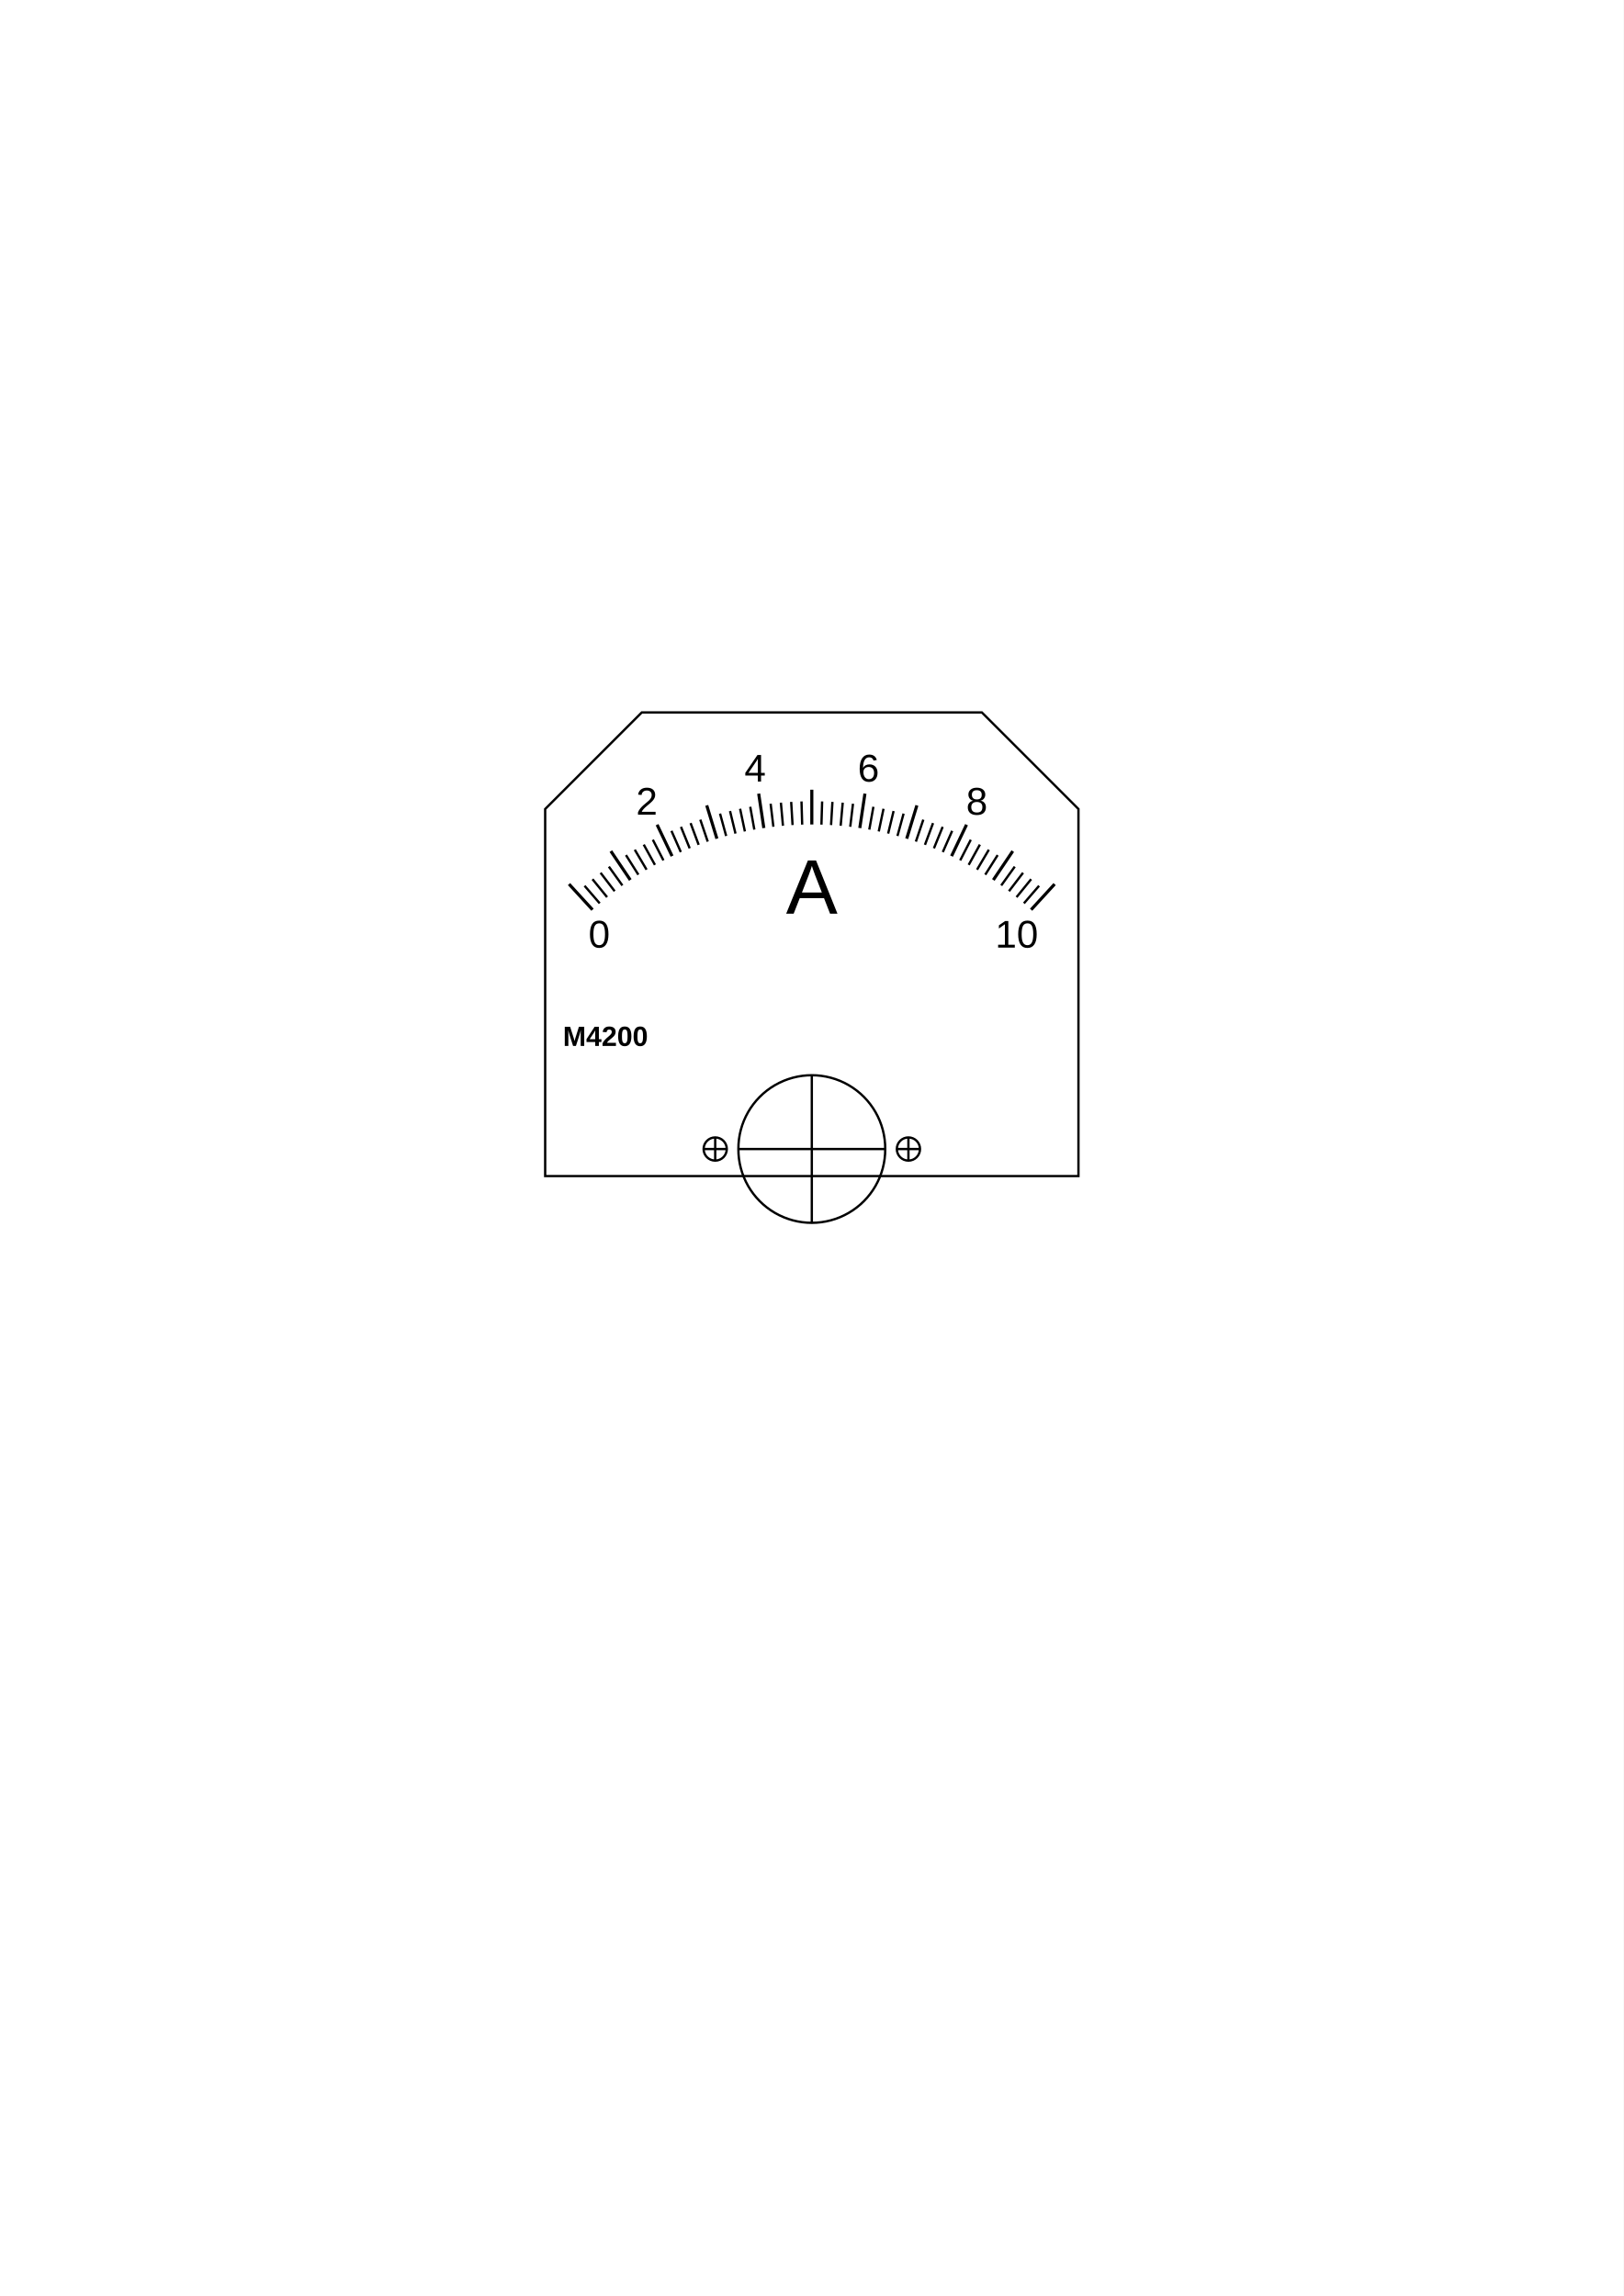
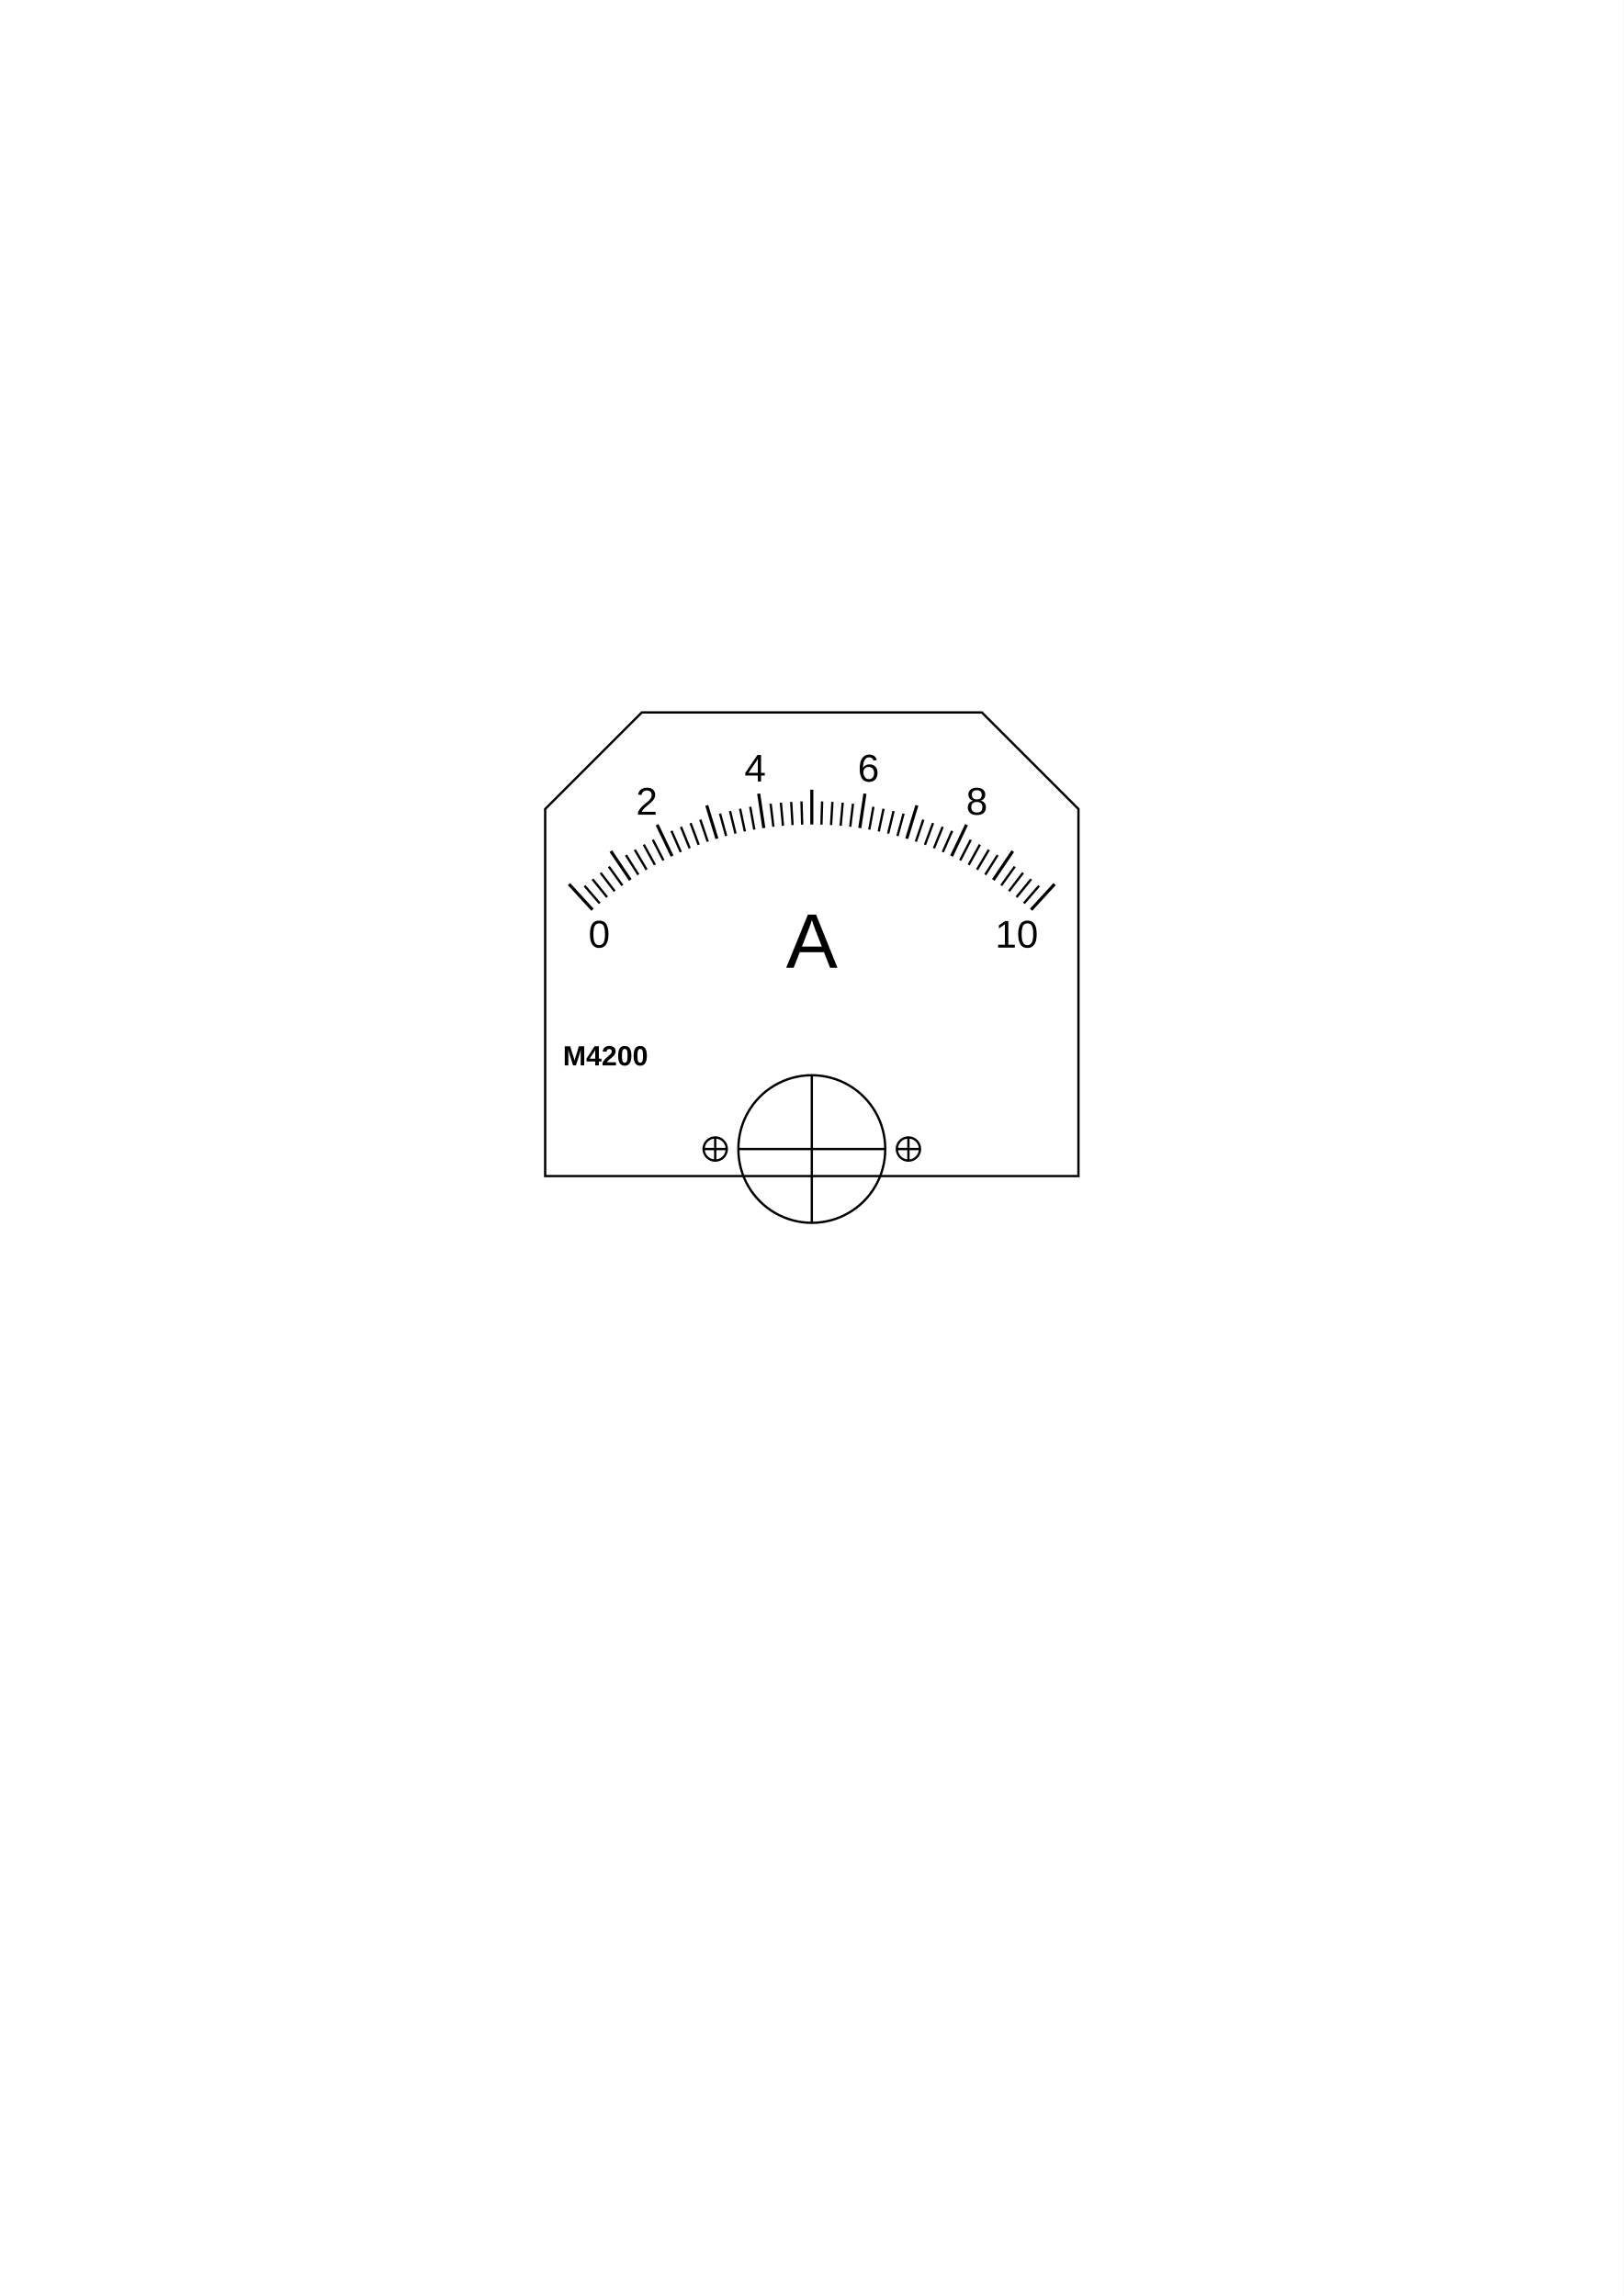
<svg xmlns="http://www.w3.org/2000/svg" width="794" height="1123" data-generator-name="Scale Master" data-generator-version="0.4.0" data-image-size="A4" data-image-orientation="portrait">
  <rect id="background" width="100%" height="100%" fill="#ffffff" />
  <g stroke="#000000" id="scale_wrapper" fill="none" transform="translate(397,562)">
    <g class="div" title="divs" stroke-width="1.134" stroke="#000000" data-r="158.7402" data-length="11.3386" data-angle="85" data-lev2-each="5" data-lev2-length="17.0079" data-lev2-stroke-width="1.5118">
      <line x1="0" y1="-158.74" x2="0" y2="-175.748" transform="rotate(-42.5)" data-length="17.0079" stroke-width="1.512" />
      <line x1="0" y1="-158.74" x2="0" y2="-170.079" transform="rotate(-40.8)" data-length="11.3386" />
      <line x1="0" y1="-158.74" x2="0" y2="-170.079" transform="rotate(-39.1)" data-length="11.3386" />
      <line x1="0" y1="-158.74" x2="0" y2="-170.079" transform="rotate(-37.4)" data-length="11.3386" />
      <line x1="0" y1="-158.74" x2="0" y2="-170.079" transform="rotate(-35.7)" data-length="11.3386" />
      <line x1="0" y1="-158.74" x2="0" y2="-175.748" transform="rotate(-34)" data-length="17.0079" stroke-width="1.512" />
      <line x1="0" y1="-158.74" x2="0" y2="-170.079" transform="rotate(-32.3)" data-length="11.3386" />
      <line x1="0" y1="-158.74" x2="0" y2="-170.079" transform="rotate(-30.6)" data-length="11.3386" />
      <line x1="0" y1="-158.74" x2="0" y2="-170.079" transform="rotate(-28.9)" data-length="11.3386" />
      <line x1="0" y1="-158.74" x2="0" y2="-170.079" transform="rotate(-27.2)" data-length="11.3386" />
      <line x1="0" y1="-158.74" x2="0" y2="-175.748" transform="rotate(-25.5)" data-length="17.0079" stroke-width="1.512" />
      <line x1="0" y1="-158.74" x2="0" y2="-170.079" transform="rotate(-23.8)" data-length="11.3386" />
      <line x1="0" y1="-158.74" x2="0" y2="-170.079" transform="rotate(-22.1)" data-length="11.3386" />
      <line x1="0" y1="-158.74" x2="0" y2="-170.079" transform="rotate(-20.4)" data-length="11.3386" />
      <line x1="0" y1="-158.74" x2="0" y2="-170.079" transform="rotate(-18.7)" data-length="11.3386" />
      <line x1="0" y1="-158.74" x2="0" y2="-175.748" transform="rotate(-17)" data-length="17.0079" stroke-width="1.512" />
      <line x1="0" y1="-158.74" x2="0" y2="-170.079" transform="rotate(-15.3,0,0)" data-length="11.3386" />
      <line x1="0" y1="-158.74" x2="0" y2="-170.079" transform="rotate(-13.6)" data-length="11.3386" />
      <line x1="0" y1="-158.74" x2="0" y2="-170.079" transform="rotate(-11.9)" data-length="11.3386" />
      <line x1="0" y1="-158.74" x2="0" y2="-170.079" transform="rotate(-10.2)" data-length="11.3386" />
      <line x1="0" y1="-158.74" x2="0" y2="-175.748" data-length="17.0079" stroke-width="1.512" transform="rotate(-8.5)" />
      <line x1="0" y1="-158.74" x2="0" y2="-170.079" data-length="11.3386" transform="rotate(-6.8)" />
      <line x1="0" y1="-158.74" x2="0" y2="-170.079" data-length="11.3386" transform="rotate(-5.1)" />
      <line x1="0" y1="-158.74" x2="0" y2="-170.079" data-length="11.3386" transform="rotate(-3.4)" />
      <line x1="0" y1="-158.74" x2="0" y2="-170.079" data-length="11.3386" transform="rotate(-1.7)" />
      <line x1="0" y1="-158.74" x2="0" y2="-175.748" data-length="17.0079" stroke-width="1.512" />
      <line x1="0" y1="-158.74" x2="0" y2="-170.079" transform="rotate(1.7)" data-length="11.3386" />
      <line x1="0" y1="-158.74" x2="0" y2="-170.079" transform="rotate(3.4)" data-length="11.3386" />
      <line x1="0" y1="-158.74" x2="0" y2="-170.079" transform="rotate(5.1)" data-length="11.3386" />
      <line x1="0" y1="-158.74" x2="0" y2="-170.079" transform="rotate(6.8)" data-length="11.3386" />
      <line x1="0" y1="-158.74" x2="0" y2="-175.748" transform="rotate(8.5,0,0)" data-length="17.0079" stroke-width="1.512" />
      <line x1="0" y1="-158.74" x2="0" y2="-170.079" transform="rotate(10.2)" data-length="11.3386" />
      <line x1="0" y1="-158.74" x2="0" y2="-170.079" transform="rotate(11.9)" data-length="11.3386" />
      <line x1="0" y1="-158.74" x2="0" y2="-170.079" transform="rotate(13.6)" data-length="11.3386" />
      <line x1="0" y1="-158.74" x2="0" y2="-170.079" transform="rotate(15.3)" data-length="11.3386" />
      <line x1="0" y1="-158.74" x2="0" y2="-175.748" transform="rotate(17,0,0)" data-length="17.0079" stroke-width="1.512" />
      <line x1="0" y1="-158.74" x2="0" y2="-170.079" transform="rotate(18.7)" data-length="11.3386" />
      <line x1="0" y1="-158.74" x2="0" y2="-170.079" transform="rotate(20.4,0,0)" data-length="11.3386" />
      <line x1="0" y1="-158.74" x2="0" y2="-170.079" transform="rotate(22.1)" data-length="11.3386" />
      <line x1="0" y1="-158.74" x2="0" y2="-170.079" transform="rotate(23.8)" data-length="11.3386" />
      <line x1="0" y1="-158.74" x2="0" y2="-175.748" transform="rotate(25.5)" data-length="17.0079" stroke-width="1.512" />
      <line x1="0" y1="-158.74" x2="0" y2="-170.079" data-length="11.3386" transform="rotate(27.2)" />
      <line x1="0" y1="-158.74" x2="0" y2="-170.079" data-length="11.3386" transform="rotate(28.9)" />
      <line x1="0" y1="-158.74" x2="0" y2="-170.079" data-length="11.3386" transform="rotate(30.6)" />
      <line x1="0" y1="-158.74" x2="0" y2="-170.079" data-length="11.3386" transform="rotate(32.3)" />
      <line x1="0" y1="-158.74" x2="0" y2="-175.748" data-length="17.0079" stroke-width="1.512" transform="rotate(34)" />
      <line x1="0" y1="-158.74" x2="0" y2="-170.079" data-length="11.3386" transform="rotate(35.7)" />
      <line x1="0" y1="-158.74" x2="0" y2="-170.079" data-length="11.3386" transform="rotate(37.4)" />
      <line x1="0" y1="-158.74" x2="0" y2="-170.079" data-length="11.3386" transform="rotate(39.1)" />
      <line x1="0" y1="-158.74" x2="0" y2="-170.079" data-length="11.3386" transform="rotate(40.8)" />
      <line x1="0" y1="-158.74" x2="0" y2="-175.748" data-length="17.0079" stroke-width="1.512" transform="rotate(42.5)" />
    </g>
    <g data-label-start="0" fill="#000000" stroke="none" class="label" title="Value labels" font-family="Arial" font-size="18.898" text-anchor="middle" data-r="187.4646" data-angle="85" data-keep-angle="absolute" data-label-step="2">
      <text x="0" y="-187.465" text-anchor="middle" dy="0.3em" stroke="none" data-keep-angle="absolute" transform="rotate(-42.5 0,0) rotate(42.5 0,-187.4646) translate(22.6772,34.0157) ">0</text>
      <text x="0" y="-187.465" text-anchor="middle" dy="0.3em" stroke="none" data-keep-angle="absolute" transform="rotate(-25.5) rotate(25.5,0,-187.4646)">2</text>
      <text x="0" y="-187.465" text-anchor="middle" dy="0.3em" stroke="none" data-keep-angle="absolute" transform="rotate(-8.5) rotate(8.5,0,-187.4646)">4</text>
      <text x="0" y="-187.465" text-anchor="middle" dy="0.3em" stroke="none" data-keep-angle="absolute" transform="rotate(8.5) rotate(-8.5,0,-187.4646)">6</text>
      <text x="0" y="-187.465" text-anchor="middle" dy="0.3em" stroke="none" data-keep-angle="absolute" transform="rotate(25.5 0,0) rotate(-25.5 0,-187.4646) ">8</text>
      <text x="0" y="-187.465" text-anchor="middle" dy="0.3em" stroke="none" data-keep-angle="absolute" transform="rotate(42.5 0,0) rotate(-42.5 -0,-187.4646) translate(-26.4567,34.0157) ">10</text>
    </g>
-     <text stroke="none" transform="translate(0,-100) " dy="-.4em" class="label" fill="#000000" title="Center label" y="0" font-family="Arial" font-size="37.795" font-weight="normal" text-anchor="middle">A</text>
+     <text stroke="none" transform="translate(0,-100) " dy="0.3em" class="label" fill="#000000" title="Center label" y="0" font-family="Arial" font-size="37.795" font-weight="normal" text-anchor="middle">A</text>
    <path class="plate plate-rectangular-top" title="Scale Plate" stroke="#000000" d="M0 0 H -130.394 V -179.528 L -83.15 -226.772 H 83.15 L 130.394 -179.528 V 0 Z" transform="translate(0,13.2283)" data-width="260.7874" data-height="226.7717" data-top-cut="47.2441" stroke-width="1.134" />
-     <text stroke="none" font-weight="bold" transform="translate(-100.9134,-44.9764)" font-size="13.606" font-family="Arial" fill="#000000" dy="-.4em" text-anchor="middle" class="label">М4200</text>
+     <text stroke="none" font-weight="bold" transform="translate(-100.9134,-44.9764)" font-size="13.606" font-family="Arial" fill="#000000" dy="0.3em" text-anchor="middle" class="label">М4200</text>
    <path data-r="35.9055" data-cy="0" data-cx="0" title="center" d="M-35.906,0a35.906,35.906 0 1,0 71.811,0a35.906,35.906 0 1,0 -71.811,0M0 -35.906 V35.906 M-35.906 0 H35.906" fill="none" stroke="#000000" stroke-width="1.134" class="circlecnt" />
    <path transform="translate(-47.2441,0) " data-r="5.6693" data-cy="0" data-cx="0" title="hole" d="M-5.669,0a5.669,5.669 0 1,0 11.339,0a5.669,5.669 0 1,0 -11.339,0M0 -5.669 V5.669 M-5.669 0 H5.669" fill="none" stroke="#000000" stroke-width="1.134" class="circlecnt" />
    <path transform="translate(47.2441,0) " data-r="5.6693" data-cy="0" data-cx="0" title="hole" d="M-5.669,0a5.669,5.669 0 1,0 11.339,0a5.669,5.669 0 1,0 -11.339,0M0 -5.669 V5.669 M-5.669 0 H5.669" fill="none" stroke="#000000" stroke-width="1.134" class="circlecnt" />
  </g>
</svg>
